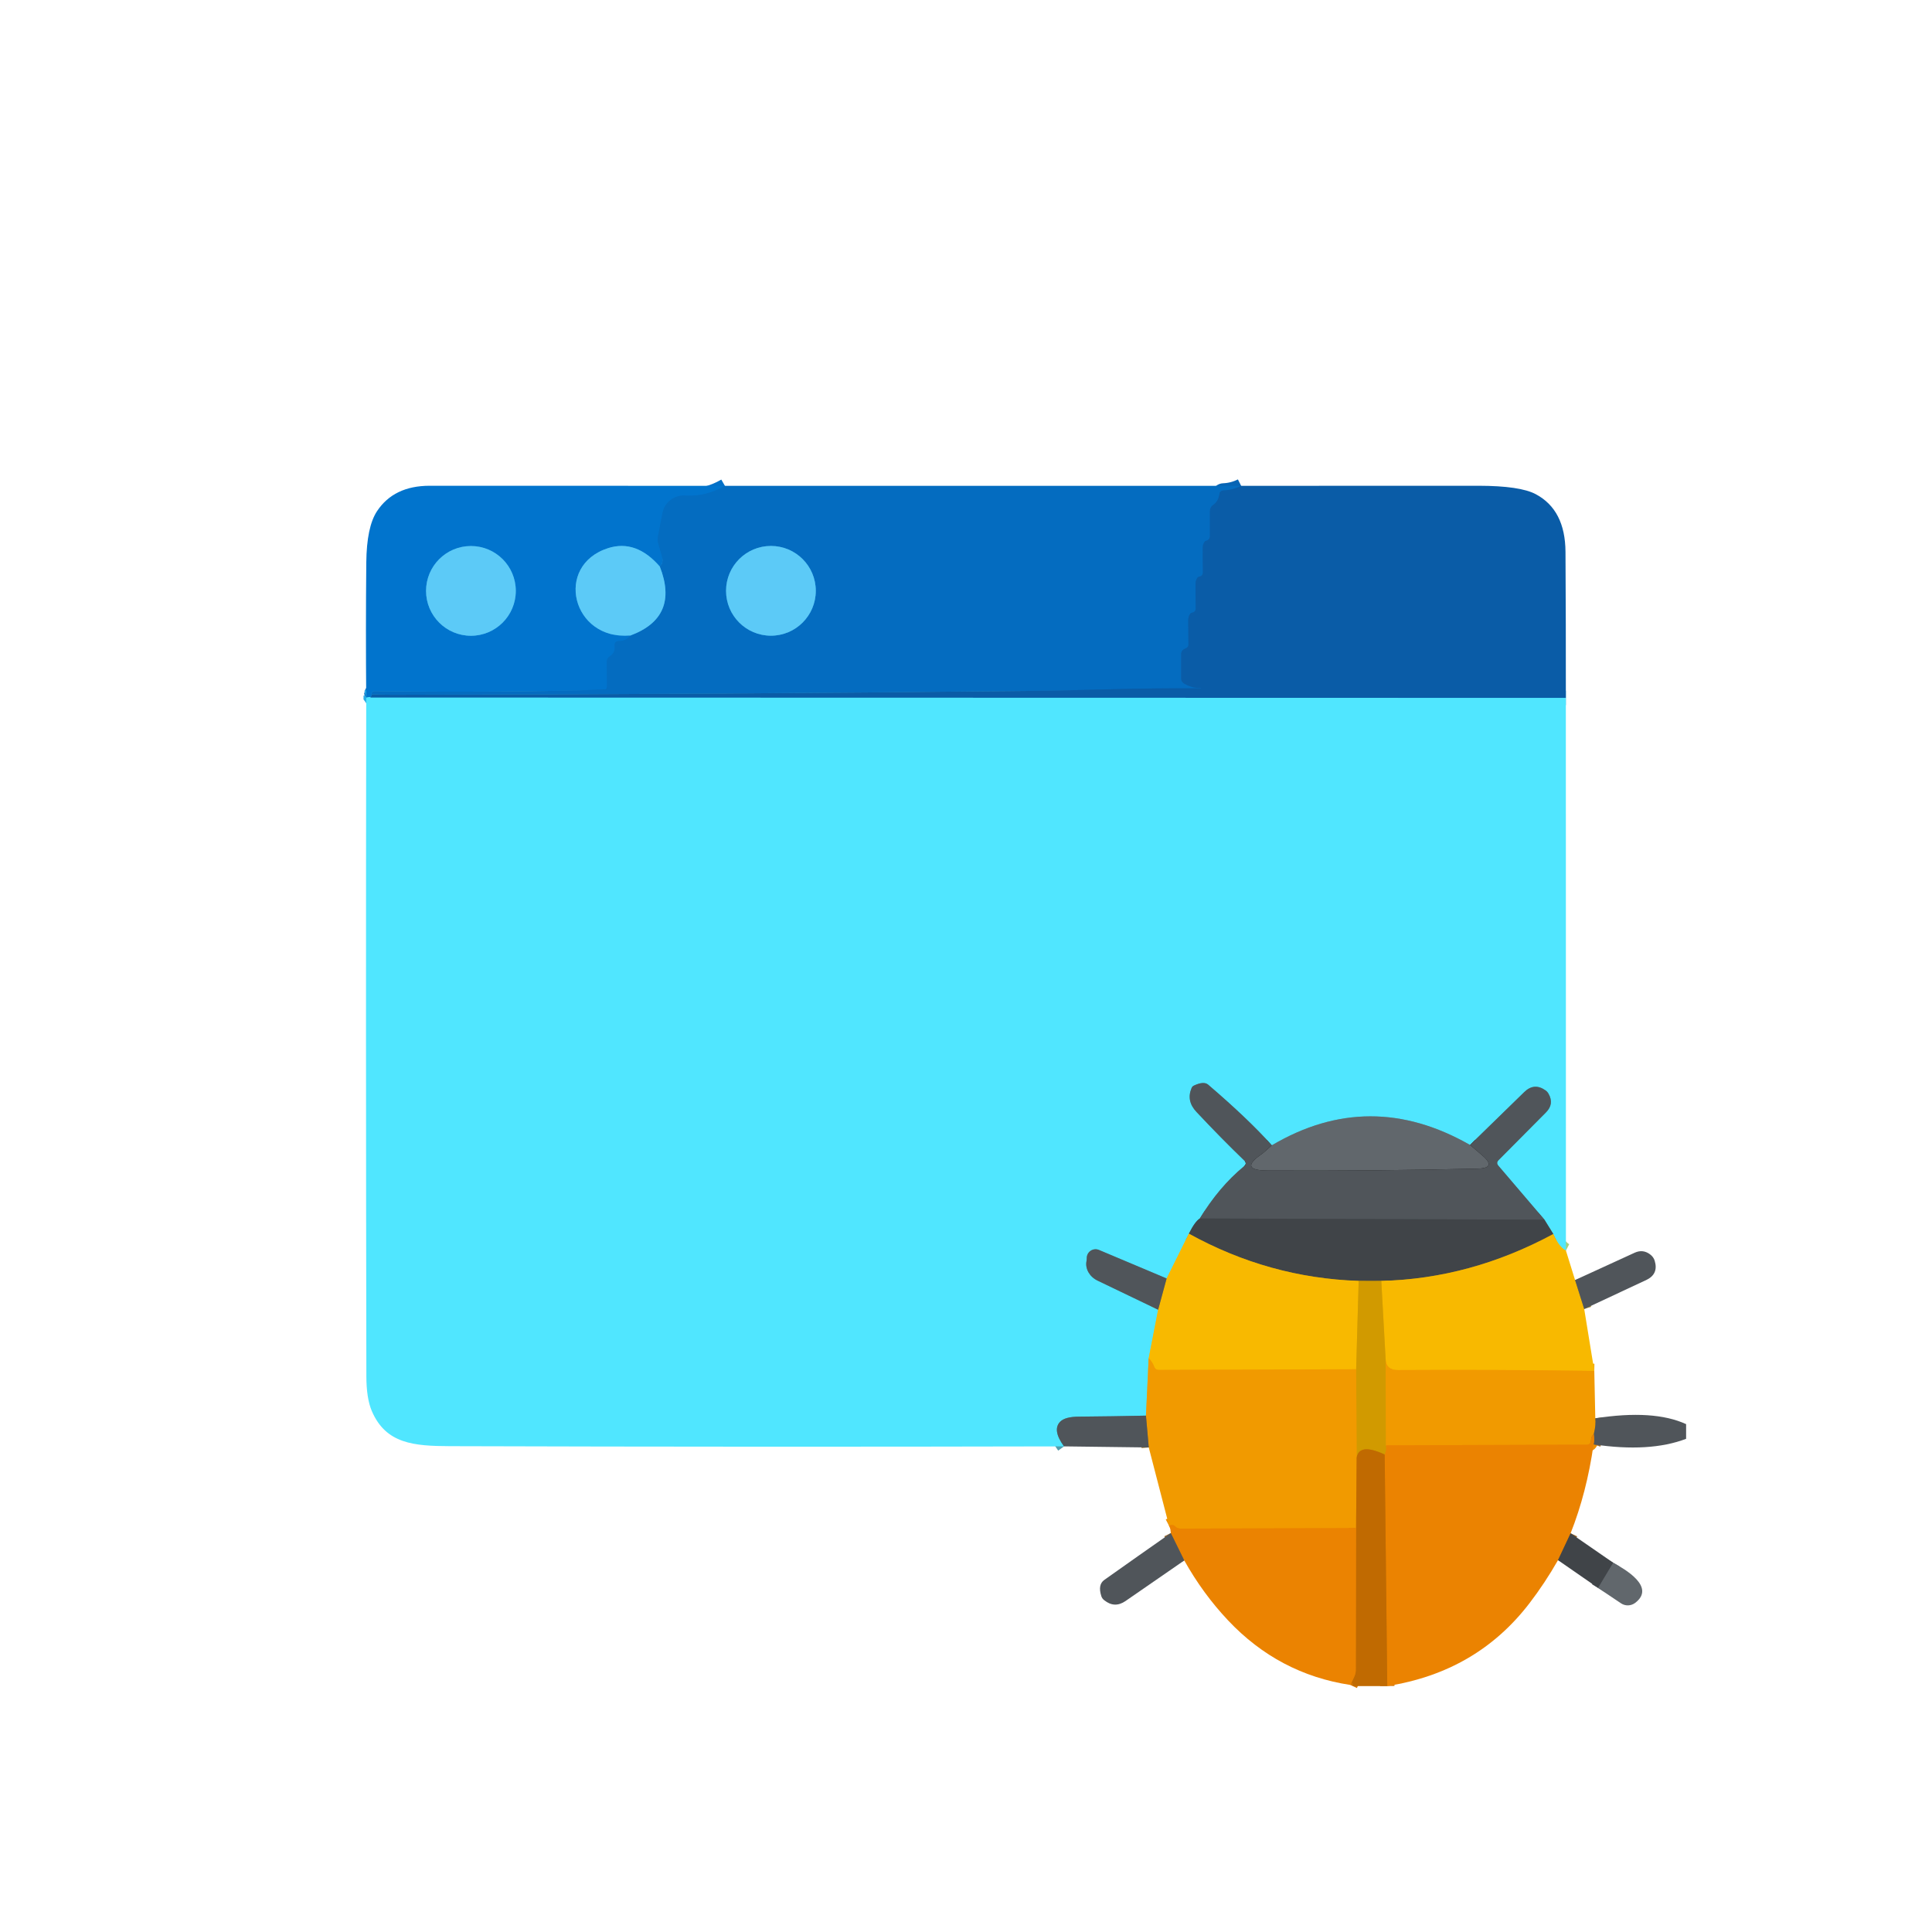
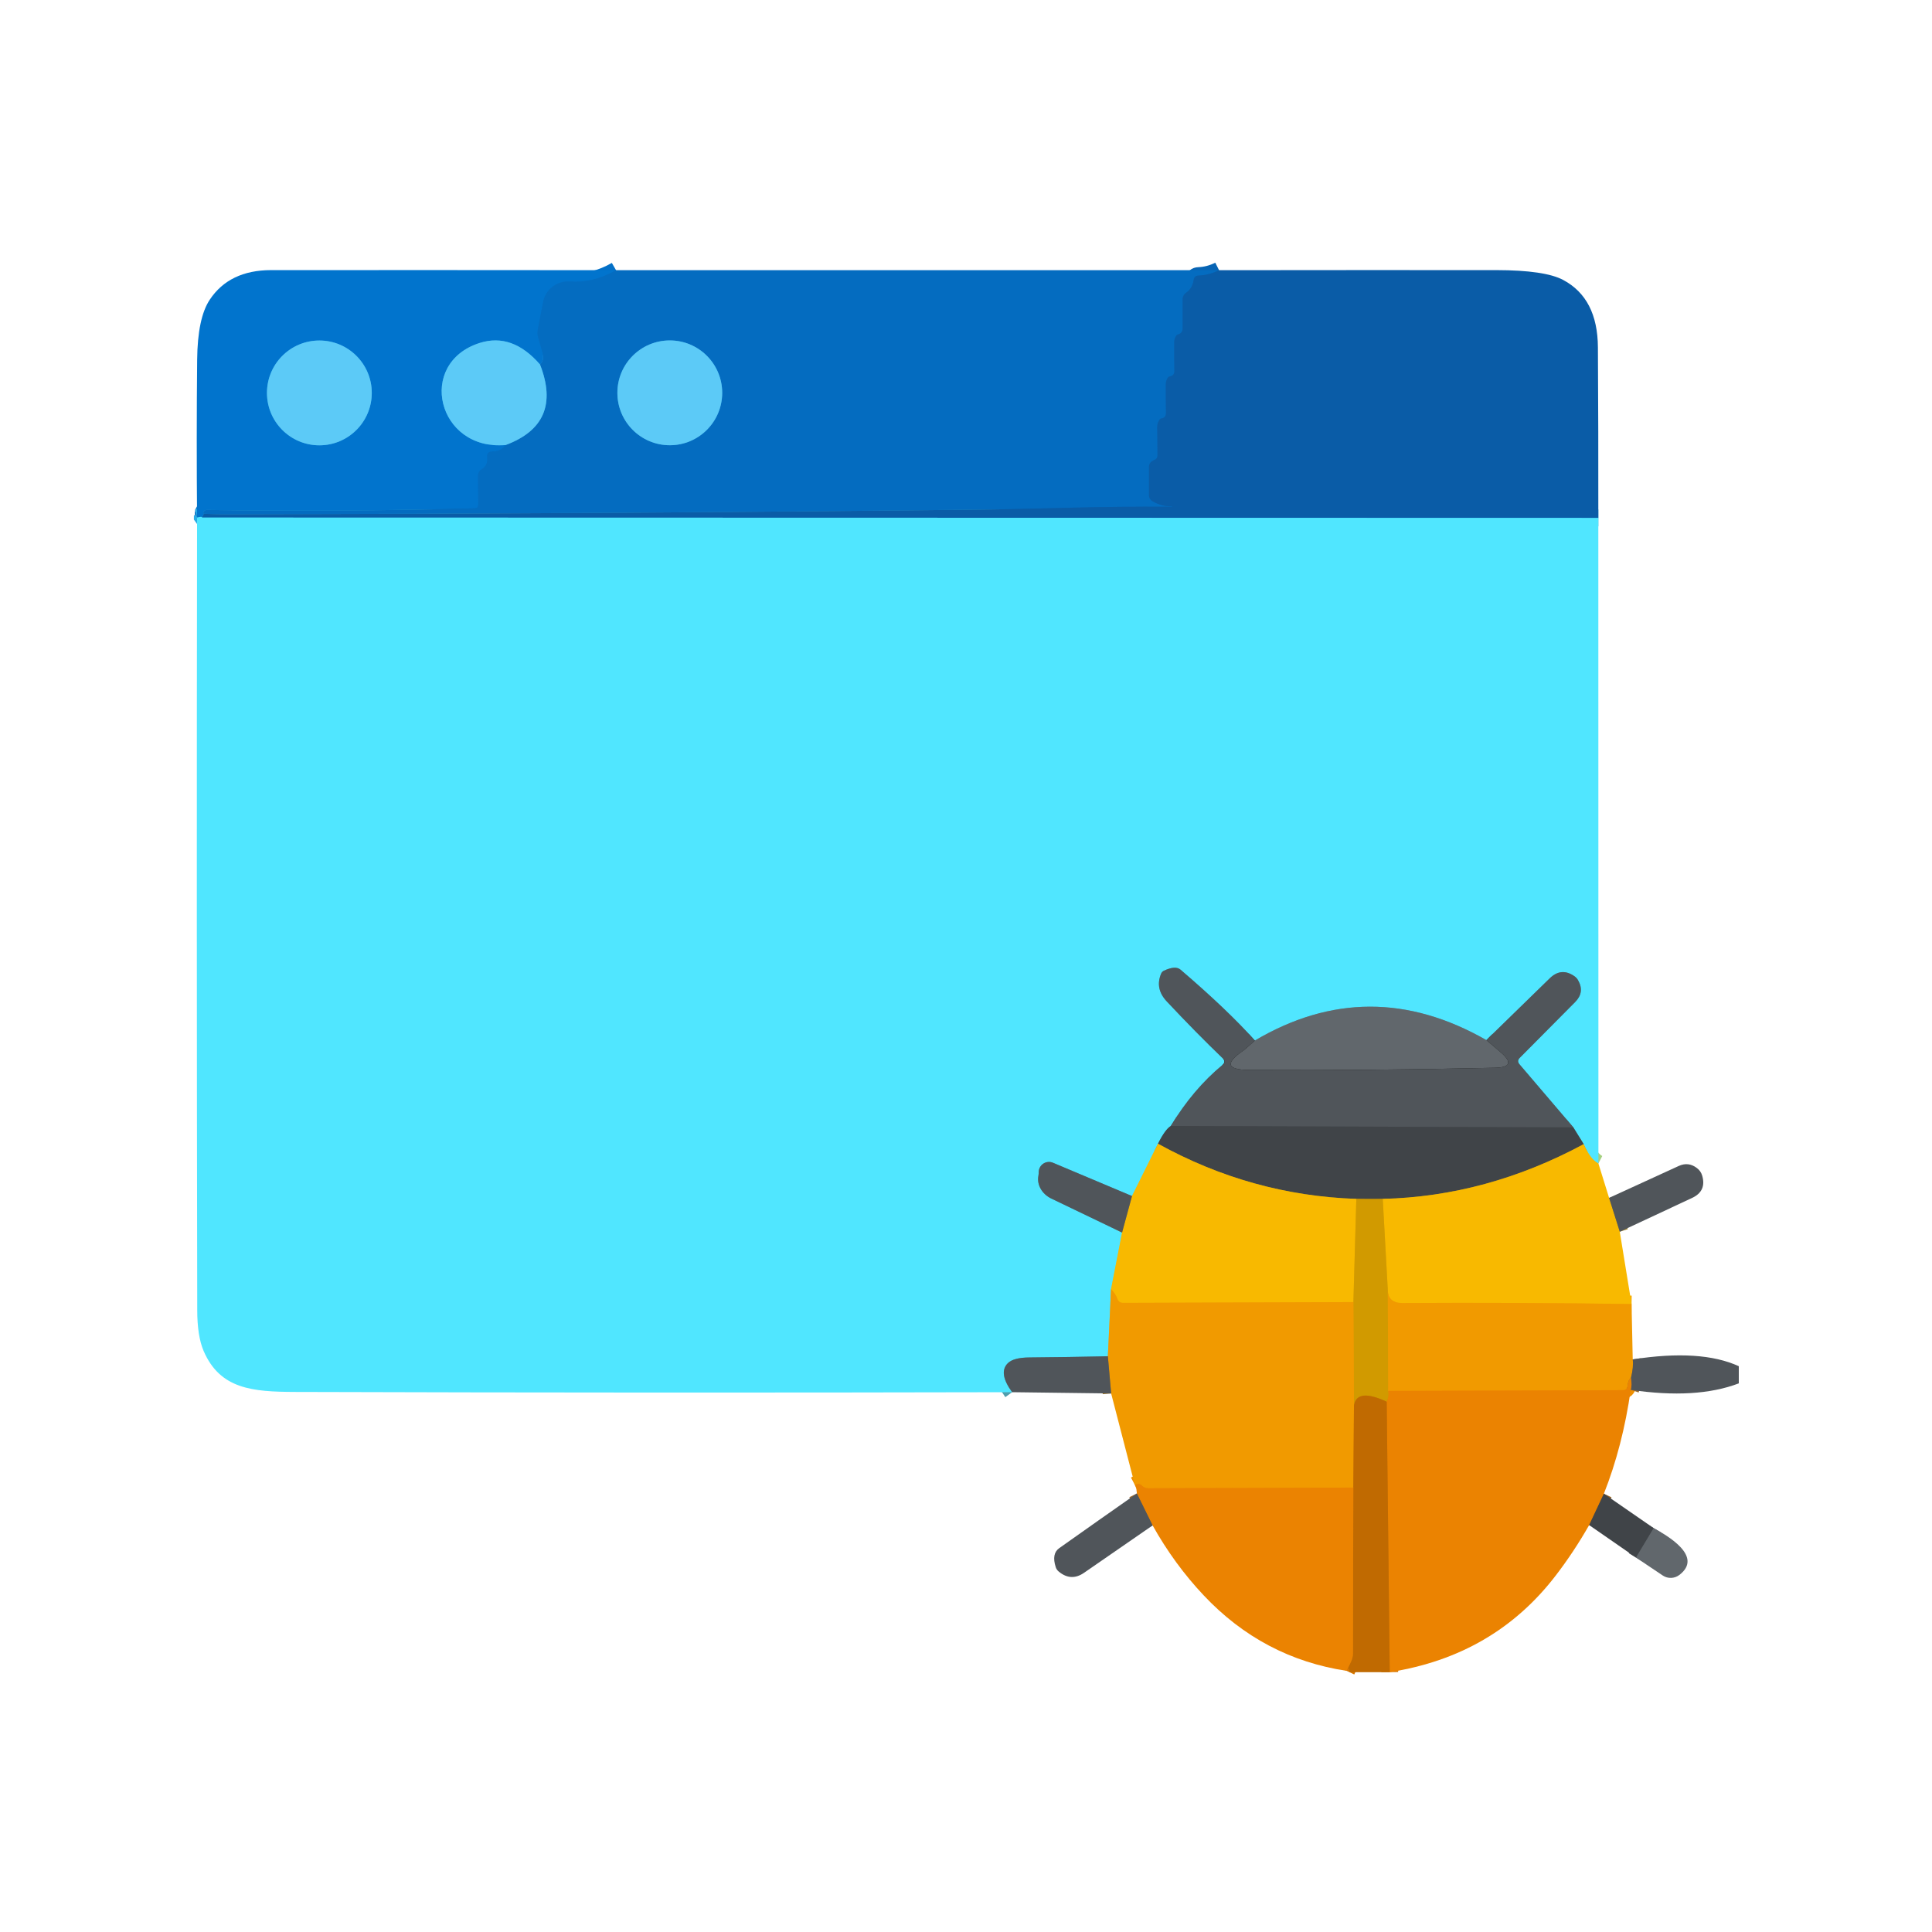
<svg xmlns="http://www.w3.org/2000/svg" viewBox="0 0 48 48">
-   <g transform="translate(6.1091 6.1091) scale(0.745454)">
+   <g transform="translate(1.404082 -0.25034) scale(0.870748)">
    <g transform="translate(0 0) scale(0.24)">
      <g stroke-width="2" fill="none" stroke-linecap="butt">
        <path stroke="#0370c7" d="M 66.52 33.32 Q 63.85 34.86 61.01 34.67 A 3.01 3.00 7.3 0 0 57.85 37.10 L 57.22 40.37 Q 57.12 40.84 57.26 41.31 Q 57.52 42.17 57.75 43.01 Q 58.04 44.05 57.48 44.53" data-c-stroke="0370c7" />
        <path stroke="#2f9fe2" d="M 57.48 44.53 Q 54.19 40.74 50.31 41.97 C 42.75 44.38 45.28 54.80 53.38 54.11" data-c-stroke="2f9fe2" />
        <path stroke="#0370c7" d="M 53.38 54.11 Q 52.86 54.87 51.82 54.87 Q 51.13 54.88 51.20 55.56 Q 51.31 56.52 50.55 56.98 Q 50.10 57.26 50.11 57.80 L 50.14 61.24 Q 50.15 61.62 49.77 61.63 Q 33.64 62.06 17.87 61.82 Q 17.72 61.82 17.60 61.91 Q 17.40 62.05 17.46 62.28" data-c-stroke="0370c7" />
        <path stroke="#0668ba" d="M 17.46 62.28 Q 17.57 62.27 17.29 62.73" data-c-stroke="0668ba" />
        <path stroke="#29ade6" d="M 17.29 62.73 Q 17.34 62.57 16.71 62.72" data-c-stroke="29ade6" />
        <path stroke="#2f9fe2" d="M 37.48 47.91 A 6.23 6.23 0.0 0 0 31.25 41.68 A 6.23 6.23 0.0 0 0 25.02 47.91 A 6.23 6.23 0.0 0 0 31.25 54.14 A 6.23 6.23 0.0 0 0 37.48 47.91" data-c-stroke="2f9fe2" />
        <path stroke="#0764b4" d="M 138.21 33.32 Q 137.04 33.91 135.77 33.96 Q 135.26 33.98 135.19 34.48 Q 135.05 35.48 134.30 36.00 A 0.94 0.93 -17.0 0 0 133.88 36.78 L 133.88 40.24 Q 133.88 40.82 133.32 40.96 Q 133.19 41.00 133.12 41.11 Q 132.88 41.47 132.88 41.87 Q 132.87 43.49 132.90 45.31 Q 132.90 45.85 132.38 45.94 Q 132.21 45.97 132.11 46.12 Q 131.88 46.47 131.88 46.86 Q 131.87 48.49 131.90 50.29 Q 131.91 50.86 131.35 50.95 Q 131.21 50.97 131.13 51.10 Q 130.85 51.50 130.86 52.00 Q 130.89 53.76 130.89 55.37 Q 130.89 55.67 130.63 55.83 Q 130.52 55.89 130.40 55.94 Q 129.88 56.17 129.88 56.73 L 129.88 60.04 Q 129.88 60.55 130.33 60.80 Q 131.44 61.44 132.61 61.38 Q 132.62 61.38 132.62 61.39 Q 132.67 61.44 132.60 61.44 C 123.32 61.38 117.41 61.70 109.79 61.78 Q 66.29 62.27 20.50 62.34 Q 19.02 62.34 17.46 62.28" data-c-stroke="0764b4" />
        <path stroke="#309bdc" d="M53.38 54.11Q60.23 51.57 57.48 44.53M79.14 47.9A6.23 6.23 0 0 0 72.91 41.67 6.23 6.23 0 0 0 66.68 47.9 6.23 6.23 0 0 0 72.91 54.13 6.23 6.23 0 0 0 79.14 47.9" data-c-stroke="309bdc" />
        <path stroke="#2da1d3" d="M 183.30 62.77 L 17.29 62.73" data-c-stroke="2da1d3" />
        <path stroke="#a4d080" d="M 183.31 139.52 Q 182.34 139.02 181.56 137.22" data-c-stroke="a4d080" />
        <path stroke="#4895a4" d="M 181.56 137.22 L 180.33 135.23" data-c-stroke="4895a4" />
        <path stroke="#509ead" d="M 180.33 135.23 L 173.93 127.73 Q 173.59 127.33 173.96 126.96 L 180.55 120.32 Q 181.70 119.16 180.90 117.75 Q 180.75 117.47 180.49 117.28 Q 178.91 116.15 177.52 117.51 L 169.99 124.85" data-c-stroke="509ead" />
        <path stroke="#59a7b6" d="M 169.99 124.85 Q 156.05 116.88 142.47 124.90" data-c-stroke="59a7b6" />
        <path stroke="#509ead" d="M 142.47 124.90 Q 139.17 121.22 133.63 116.48 Q 133.03 115.96 131.66 116.60 Q 131.42 116.71 131.32 116.96 Q 130.57 118.74 132.00 120.26 Q 135.45 123.94 138.63 127.00 Q 139.08 127.43 138.60 127.82 Q 135.14 130.67 132.47 135.06" data-c-stroke="509ead" />
        <path stroke="#4895a4" d="M 132.47 135.06 Q 131.80 135.47 130.95 137.17" data-c-stroke="4895a4" />
        <path stroke="#a4d080" d="M 130.95 137.17 L 127.86 143.39" data-c-stroke="a4d080" />
        <path stroke="#509ead" d="M 127.86 143.39 L 118.46 139.43 A 1.22 1.22 0.0 0 0 116.77 140.55 Q 116.77 140.78 116.73 141.00 A 2.71 2.36 19.2 0 0 118.27 143.69 Q 122.14 145.54 126.68 147.73" data-c-stroke="509ead" />
        <path stroke="#a4d080" d="M 126.68 147.73 L 125.37 154.46" data-c-stroke="a4d080" />
        <path stroke="#a1c080" d="M 125.37 154.46 L 124.99 162.44" data-c-stroke="a1c080" />
        <path stroke="#509ead" d="M 124.99 162.44 Q 120.29 162.54 115.68 162.58 Q 113.77 162.59 113.09 163.27 Q 111.94 164.42 113.61 166.71" data-c-stroke="509ead" />
        <path stroke="#000000" d="M 142.47 124.90 Q 141.29 125.97 141.12 126.08 Q 137.76 128.37 141.83 128.40 Q 156.24 128.48 171.01 128.14 Q 173.79 128.08 171.67 126.28 L 169.99 124.85" data-c-stroke="5.95e+65" />
        <path stroke="#484d51" d="M 180.33 135.23 L 132.47 135.06" data-c-stroke="484d51" />
        <path stroke="#9c7f24" d="M 181.56 137.22 Q 170.04 143.43 157.67 143.73" data-c-stroke="9c7f24" />
        <path stroke="#896f24" d="M 157.67 143.73 L 154.53 143.73" data-c-stroke="896f24" />
        <path stroke="#9c7f24" d="M 154.53 143.73 Q 142.06 143.31 130.95 137.17" data-c-stroke="9c7f24" />
        <path stroke="#e5aa00" d="M 154.53 143.73 L 154.18 156.00" data-c-stroke="e5aa00" />
        <path stroke="#f5aa00" d="M 154.18 156.00 L 126.79 156.09 Q 126.30 156.09 126.13 155.63 Q 125.90 154.99 125.37 154.46" data-c-stroke="f5aa00" />
        <path stroke="#a4872d" d="M126.68 147.73 127.86 143.39M184.58 143.61 185.85 147.63" data-c-stroke="a4872d" />
        <path stroke="#f5aa00" d="M 187.25 156.23 Q 173.59 156.03 160.00 156.11 Q 158.28 156.12 158.27 154.56" data-c-stroke="f5aa00" />
        <path stroke="#e5aa00" d="M 158.27 154.56 L 157.67 143.73" data-c-stroke="e5aa00" />
        <path stroke="#e19a00" d="M 158.27 154.56 L 158.32 166.56" data-c-stroke="e19a00" />
        <path stroke="#de8f01" d="M 158.32 166.56 Q 158.46 167.20 158.14 167.84" data-c-stroke="de8f01" />
        <path stroke="#c98201" d="M 158.14 167.84 Q 154.61 166.21 154.25 168.23" data-c-stroke="c98201" />
        <path stroke="#e19a00" d="M 154.25 168.23 L 154.18 156.00" data-c-stroke="e19a00" />
        <path stroke="#d98201" d="M 154.25 168.23 L 154.17 178.05" data-c-stroke="d98201" />
        <path stroke="#ee8f01" d="M 154.17 178.05 L 129.82 178.13 Q 129.35 178.14 129.02 177.80 Q 128.70 177.48 128.20 177.74" data-c-stroke="ee8f01" />
        <path stroke="#a1782d" d="M125.38 166.86 124.99 162.44M187.39 162.81Q187.51 163.67 187.18 165.02" data-c-stroke="a1782d" />
        <path stroke="#ee8f01" d="M 187.18 165.02 Q 186.85 165.20 186.78 165.94 Q 186.73 166.47 186.20 166.47 L 158.32 166.56" data-c-stroke="ee8f01" />
        <path stroke="#9e6c2e" d="M 187.15 166.43 Q 187.32 165.92 187.18 165.02" data-c-stroke="9e6c2e" />
        <path stroke="#966425" d="M 183.96 178.78 L 182.21 182.51" data-c-stroke="966425" />
        <path stroke="#d67701" d="M158.5 199.99 158.14 167.84M153.38 199.84 153.91 198.72Q154.12 198.27 154.13 197.79L154.17 178.05" data-c-stroke="d67701" />
        <path stroke="#9e6c2e" d="M 130.31 182.55 L 128.44 178.75" data-c-stroke="9e6c2e" />
        <path stroke="#51565a" d="M 189.88 182.87 L 187.78 186.37" data-c-stroke="51565a" />
      </g>
      <path fill="#0174cd" d="M 66.52 33.32 Q 63.85 34.86 61.01 34.67 A 3.01 3.00 7.3 0 0 57.85 37.10 L 57.22 40.37 Q 57.12 40.84 57.26 41.31 Q 57.52 42.17 57.75 43.01 Q 58.04 44.05 57.48 44.53 Q 54.19 40.74 50.31 41.97 C 42.75 44.38 45.28 54.80 53.38 54.11 Q 52.86 54.87 51.82 54.87 Q 51.13 54.88 51.20 55.56 Q 51.31 56.52 50.55 56.98 Q 50.10 57.26 50.11 57.80 L 50.14 61.24 Q 50.15 61.62 49.77 61.63 Q 33.64 62.06 17.87 61.82 Q 17.72 61.82 17.60 61.91 Q 17.40 62.05 17.46 62.28 Q 17.57 62.27 17.29 62.73 Q 17.34 62.57 16.71 62.72 Q 16.63 53.34 16.72 43.96 Q 16.77 39.02 18.21 36.84 Q 20.54 33.32 25.50 33.31 Q 45.94 33.30 66.52 33.32 Z M 37.48 47.91 A 6.23 6.23 0.0 0 0 31.25 41.68 A 6.23 6.23 0.0 0 0 25.02 47.91 A 6.23 6.23 0.0 0 0 31.25 54.14 A 6.23 6.23 0.0 0 0 37.48 47.91 Z" data-c-fill="0174cd" />
      <path fill="#046cc0" d="M 66.52 33.32 L 138.21 33.32 Q 137.04 33.91 135.77 33.96 Q 135.26 33.98 135.19 34.48 Q 135.05 35.48 134.30 36.00 A 0.94 0.93 -17.0 0 0 133.88 36.78 L 133.88 40.24 Q 133.88 40.82 133.32 40.96 Q 133.19 41.00 133.12 41.11 Q 132.88 41.47 132.88 41.87 Q 132.87 43.49 132.90 45.31 Q 132.90 45.85 132.38 45.94 Q 132.21 45.97 132.11 46.12 Q 131.88 46.47 131.88 46.86 Q 131.87 48.49 131.90 50.29 Q 131.91 50.86 131.35 50.95 Q 131.21 50.97 131.13 51.10 Q 130.85 51.50 130.86 52.00 Q 130.89 53.76 130.89 55.37 Q 130.89 55.67 130.63 55.83 Q 130.52 55.89 130.40 55.94 Q 129.88 56.17 129.88 56.73 L 129.88 60.04 Q 129.88 60.55 130.33 60.80 Q 131.44 61.44 132.61 61.38 Q 132.62 61.38 132.62 61.39 Q 132.67 61.44 132.60 61.44 C 123.32 61.38 117.41 61.70 109.79 61.78 Q 66.29 62.27 20.50 62.34 Q 19.02 62.34 17.46 62.28 Q 17.40 62.05 17.60 61.91 Q 17.72 61.82 17.87 61.82 Q 33.64 62.06 49.77 61.63 Q 50.15 61.62 50.14 61.24 L 50.11 57.80 Q 50.10 57.26 50.55 56.98 Q 51.31 56.52 51.20 55.56 Q 51.13 54.88 51.82 54.87 Q 52.86 54.87 53.38 54.11 Q 60.23 51.57 57.48 44.53 Q 58.04 44.05 57.75 43.01 Q 57.52 42.17 57.26 41.31 Q 57.12 40.84 57.22 40.37 L 57.85 37.10 A 3.01 3.00 7.3 0 1 61.01 34.67 Q 63.85 34.86 66.52 33.32 Z M 79.14 47.90 A 6.23 6.23 0.0 0 0 72.91 41.67 A 6.23 6.23 0.0 0 0 66.68 47.90 A 6.23 6.23 0.0 0 0 72.91 54.13 A 6.23 6.23 0.0 0 0 79.14 47.90 Z" data-c-fill="046cc0" />
      <path fill="#0a5ca7" d="M 138.21 33.32 Q 154.70 33.30 171.18 33.31 Q 176.95 33.32 179.12 34.48 Q 183.22 36.66 183.25 42.50 Q 183.31 52.31 183.30 62.77 L 17.29 62.73 Q 17.57 62.27 17.46 62.28 Q 19.02 62.34 20.50 62.34 Q 66.29 62.27 109.79 61.78 C 117.41 61.70 123.32 61.38 132.60 61.44 Q 132.67 61.44 132.62 61.39 Q 132.62 61.38 132.61 61.38 Q 131.44 61.44 130.33 60.80 Q 129.88 60.55 129.88 60.04 L 129.88 56.73 Q 129.88 56.17 130.40 55.94 Q 130.52 55.89 130.63 55.83 Q 130.89 55.67 130.89 55.37 Q 130.89 53.76 130.86 52.00 Q 130.85 51.50 131.13 51.10 Q 131.21 50.97 131.35 50.95 Q 131.91 50.86 131.90 50.29 Q 131.87 48.49 131.88 46.86 Q 131.88 46.47 132.11 46.12 Q 132.21 45.97 132.38 45.94 Q 132.90 45.85 132.90 45.31 Q 132.87 43.49 132.88 41.87 Q 132.88 41.47 133.12 41.11 Q 133.19 41.00 133.32 40.96 Q 133.88 40.82 133.88 40.24 L 133.88 36.78 A 0.94 0.93 -17.0 0 1 134.30 36.00 Q 135.05 35.48 135.19 34.48 Q 135.26 33.98 135.77 33.96 Q 137.04 33.91 138.21 33.32 Z" data-c-fill="0a5ca7" />
      <circle fill="#5ccaf7" cx="31.25" cy="47.91" r="6.23" data-c-fill="5ccaf7" />
      <path fill="#5ccaf7" d="M 57.48 44.53 Q 60.23 51.57 53.38 54.11 C 45.28 54.80 42.75 44.38 50.31 41.97 Q 54.19 40.74 57.48 44.53 Z" data-c-fill="5ccaf7" />
      <circle fill="#5ccaf7" cx="72.91" cy="47.9" r="6.23" data-c-fill="5ccaf7" />
      <path fill="#50e6ff" d="M 183.30 62.77 L 183.31 139.52 Q 182.34 139.02 181.56 137.22 L 180.33 135.23 L 173.93 127.73 Q 173.59 127.33 173.96 126.96 L 180.55 120.32 Q 181.70 119.16 180.90 117.75 Q 180.75 117.47 180.49 117.28 Q 178.91 116.15 177.52 117.51 L 169.99 124.85 Q 156.05 116.88 142.47 124.90 Q 139.17 121.22 133.63 116.48 Q 133.03 115.96 131.66 116.60 Q 131.42 116.71 131.32 116.96 Q 130.57 118.74 132.00 120.26 Q 135.45 123.94 138.63 127.00 Q 139.08 127.43 138.60 127.82 Q 135.14 130.67 132.47 135.06 Q 131.80 135.47 130.95 137.17 L 127.86 143.39 L 118.46 139.43 A 1.22 1.22 0.0 0 0 116.77 140.55 Q 116.77 140.78 116.73 141.00 A 2.71 2.36 19.2 0 0 118.27 143.69 Q 122.14 145.54 126.68 147.73 L 125.37 154.46 L 124.99 162.44 Q 120.29 162.54 115.68 162.58 Q 113.77 162.59 113.09 163.27 Q 111.94 164.42 113.61 166.71 Q 70.89 166.81 28.33 166.68 C 23.33 166.66 19.45 166.36 17.49 161.81 Q 16.73 160.04 16.73 156.93 Q 16.64 109.82 16.71 62.72 Q 17.34 62.57 17.29 62.73 L 183.30 62.77 Z" data-c-fill="50e6ff" />
      <path fill="#50555a" d="M 142.47 124.90 Q 141.29 125.97 141.12 126.08 Q 137.76 128.37 141.83 128.40 Q 156.24 128.48 171.01 128.14 Q 173.79 128.08 171.67 126.28 L 169.99 124.85 L 177.52 117.51 Q 178.91 116.15 180.49 117.28 Q 180.75 117.47 180.90 117.75 Q 181.70 119.16 180.55 120.32 L 173.96 126.96 Q 173.59 127.33 173.93 127.73 L 180.33 135.23 L 132.47 135.06 Q 135.14 130.67 138.60 127.82 Q 139.08 127.43 138.63 127.00 Q 135.45 123.94 132.00 120.26 Q 130.57 118.74 131.32 116.96 Q 131.42 116.71 131.66 116.60 Q 133.03 115.96 133.63 116.48 Q 139.17 121.22 142.47 124.90 Z" data-c-fill="50555a" />
      <path fill="#61676c" d="M 169.99 124.85 L 171.67 126.28 Q 173.79 128.08 171.01 128.14 Q 156.24 128.48 141.83 128.40 Q 137.76 128.37 141.12 126.08 Q 141.29 125.97 142.47 124.90 Q 156.05 116.88 169.99 124.85 Z" data-c-fill="61676c" />
      <path fill="#404448" d="M 132.47 135.06 L 180.33 135.23 L 181.56 137.22 Q 170.04 143.43 157.67 143.73 L 154.53 143.73 Q 142.06 143.31 130.95 137.17 Q 131.80 135.47 132.47 135.06 Z" data-c-fill="404448" />
      <path fill="#f8b900" d="M130.95 137.17Q142.06 143.31 154.53 143.73L154.18 156 126.79 156.09Q126.3 156.09 126.13 155.63 125.9 154.99 125.37 154.46L126.68 147.73 127.86 143.39 130.95 137.17ZM181.56 137.22Q182.34 139.02 183.31 139.52L184.58 143.61 185.85 147.63 187.25 156.23Q173.59 156.03 160 156.11 158.28 156.12 158.27 154.56L157.67 143.73Q170.04 143.43 181.56 137.22Z" data-c-fill="f8b900" />
      <path fill="#50555a" d="M127.86 143.39 126.68 147.73Q122.14 145.54 118.27 143.69A2.71 2.36 19.2 0 1 116.73 141Q116.77 140.78 116.77 140.55A1.22 1.22 0 0 1 118.46 139.43L127.86 143.39ZM185.85 147.63 184.58 143.61 192.87 139.81Q194 139.3 194.99 140.04 195.48 140.4 195.64 140.94 196.2 142.8 194.44 143.62L185.85 147.63Z" data-c-fill="50555a" />
      <path fill="#d19a00" d="M 154.53 143.73 L 157.67 143.73 L 158.27 154.56 L 158.32 166.56 Q 158.46 167.20 158.14 167.84 Q 154.61 166.21 154.25 168.23 L 154.18 156.00 L 154.53 143.73 Z" data-c-fill="d19a00" />
      <path fill="#f19a00" d="M125.37 154.46Q125.9 154.99 126.13 155.63 126.3 156.09 126.79 156.09L154.18 156 154.25 168.23 154.17 178.05 129.82 178.13Q129.35 178.14 129.02 177.8 128.7 177.48 128.2 177.74L125.38 166.86 124.99 162.44 125.37 154.46ZM158.27 154.56Q158.28 156.12 160 156.11 173.59 156.03 187.25 156.23L187.39 162.81Q187.51 163.67 187.18 165.02 186.85 165.2 186.78 165.94 186.73 166.47 186.2 166.47L158.32 166.56 158.27 154.56Z" data-c-fill="f19a00" />
      <path fill="#50555a" d="M124.99 162.44 125.38 166.86 113.61 166.71Q111.94 164.42 113.09 163.27 113.77 162.59 115.68 162.58 120.29 162.54 124.99 162.44ZM187.39 162.81Q195.49 161.55 200 163.62L200 165.66Q194.94 167.59 187.15 166.43 187.32 165.92 187.18 165.02 187.51 163.67 187.39 162.81Z" data-c-fill="50555a" />
      <path fill="#eb8301" d="M 187.18 165.02 Q 187.32 165.92 187.15 166.43 Q 186.20 173.12 183.96 178.78 L 182.21 182.51 Q 180.37 185.73 178.24 188.50 Q 170.92 198.05 158.50 199.99 L 158.14 167.84 Q 158.46 167.20 158.32 166.56 L 186.20 166.47 Q 186.73 166.47 186.78 165.94 Q 186.85 165.20 187.18 165.02 Z" data-c-fill="eb8301" />
      <path fill="#c06a01" d="M 158.14 167.84 L 158.50 199.99 Q 158.61 199.99 158.72 200.00 L 153.73 200.00 Q 153.70 199.22 153.38 199.84 L 153.91 198.72 Q 154.12 198.27 154.13 197.79 L 154.17 178.05 L 154.25 168.23 Q 154.61 166.21 158.14 167.84 Z" data-c-fill="c06a01" />
      <path fill="#eb8301" d="M 128.20 177.74 Q 128.70 177.48 129.02 177.80 Q 129.35 178.14 129.82 178.13 L 154.17 178.05 L 154.13 197.79 Q 154.12 198.27 153.91 198.72 L 153.38 199.84 Q 143.42 198.33 136.39 190.87 Q 132.90 187.17 130.31 182.55 L 128.44 178.75 Q 128.42 178.13 128.20 177.74 Z" data-c-fill="eb8301" />
      <path fill="#50555a" d="M 128.44 178.75 L 130.31 182.55 L 122.16 188.18 Q 120.63 189.24 119.18 188.06 Q 118.89 187.83 118.79 187.50 Q 118.28 185.91 119.21 185.25 Q 123.95 181.89 128.44 178.75 Z" data-c-fill="50555a" />
      <path fill="#404448" d="M 183.96 178.78 L 189.88 182.87 L 187.78 186.37 L 182.21 182.51 L 183.96 178.78 Z" data-c-fill="404448" />
      <path fill="#61676c" d="M 189.88 182.87 C 191.50 183.76 195.83 186.23 192.93 188.44 A 1.70 1.69 -46.8 0 1 190.97 188.51 L 187.78 186.37 L 189.88 182.87 Z" data-c-fill="61676c" />
    </g>
  </g>
</svg>
